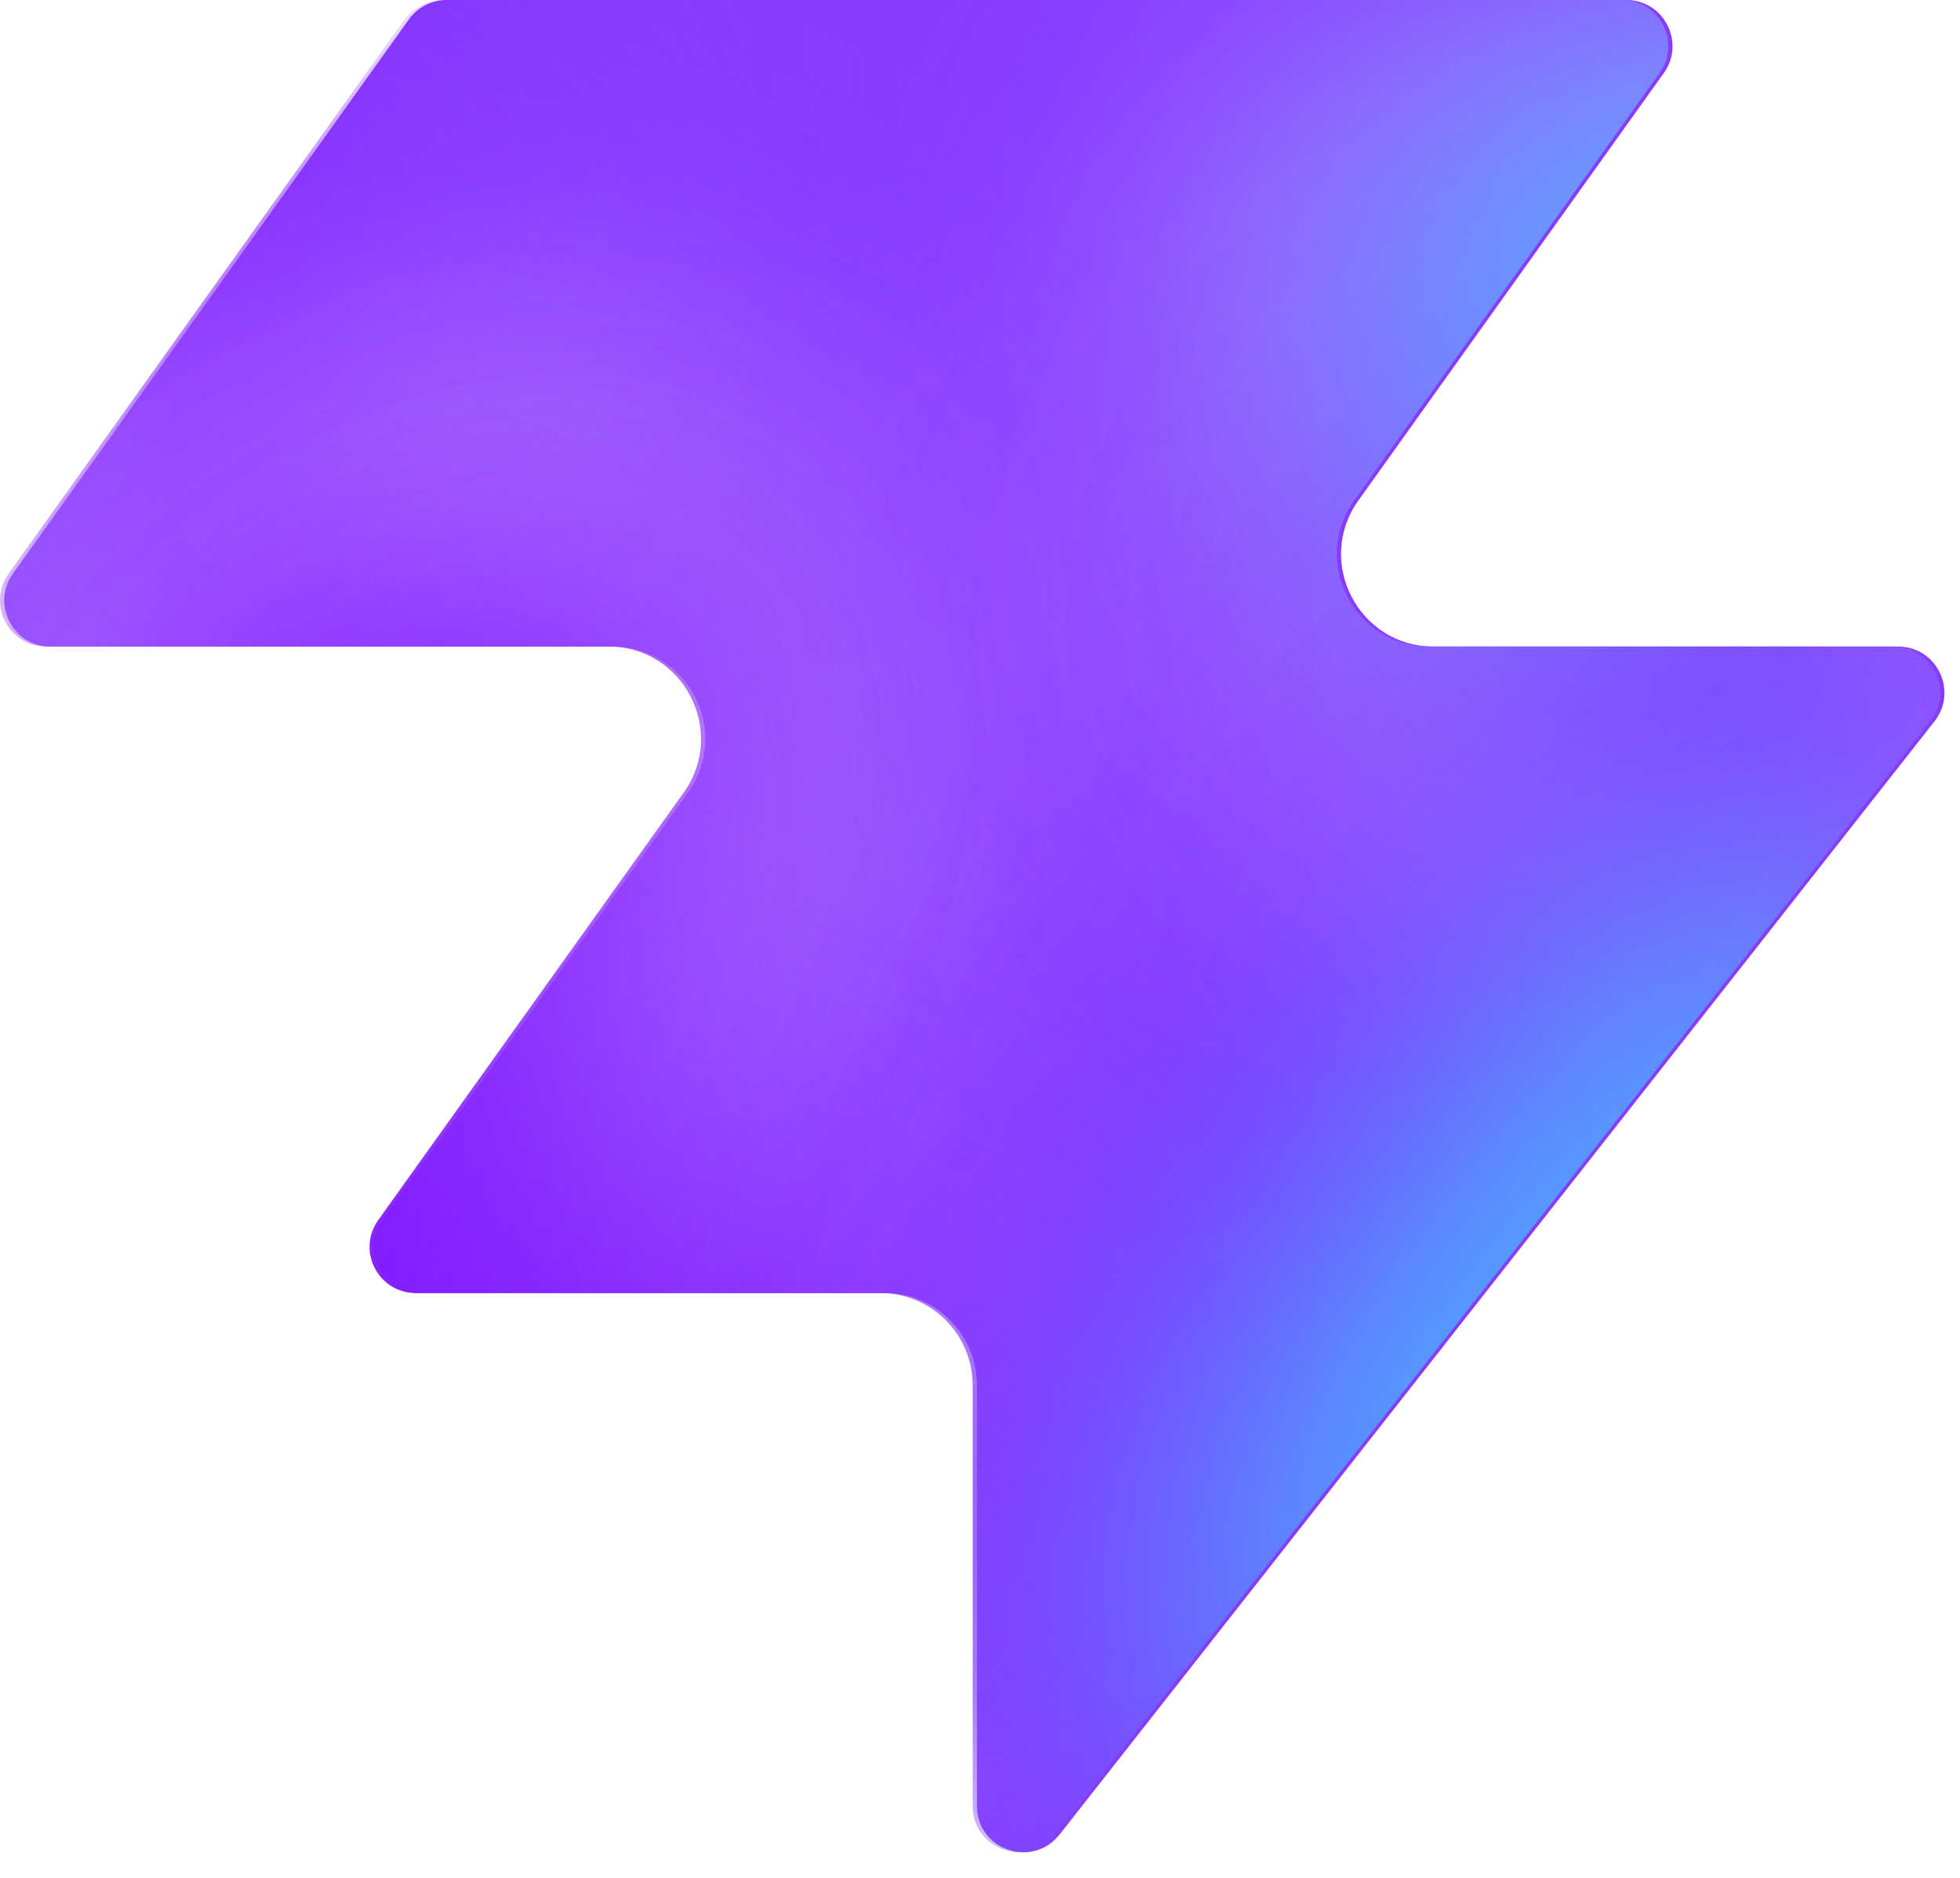
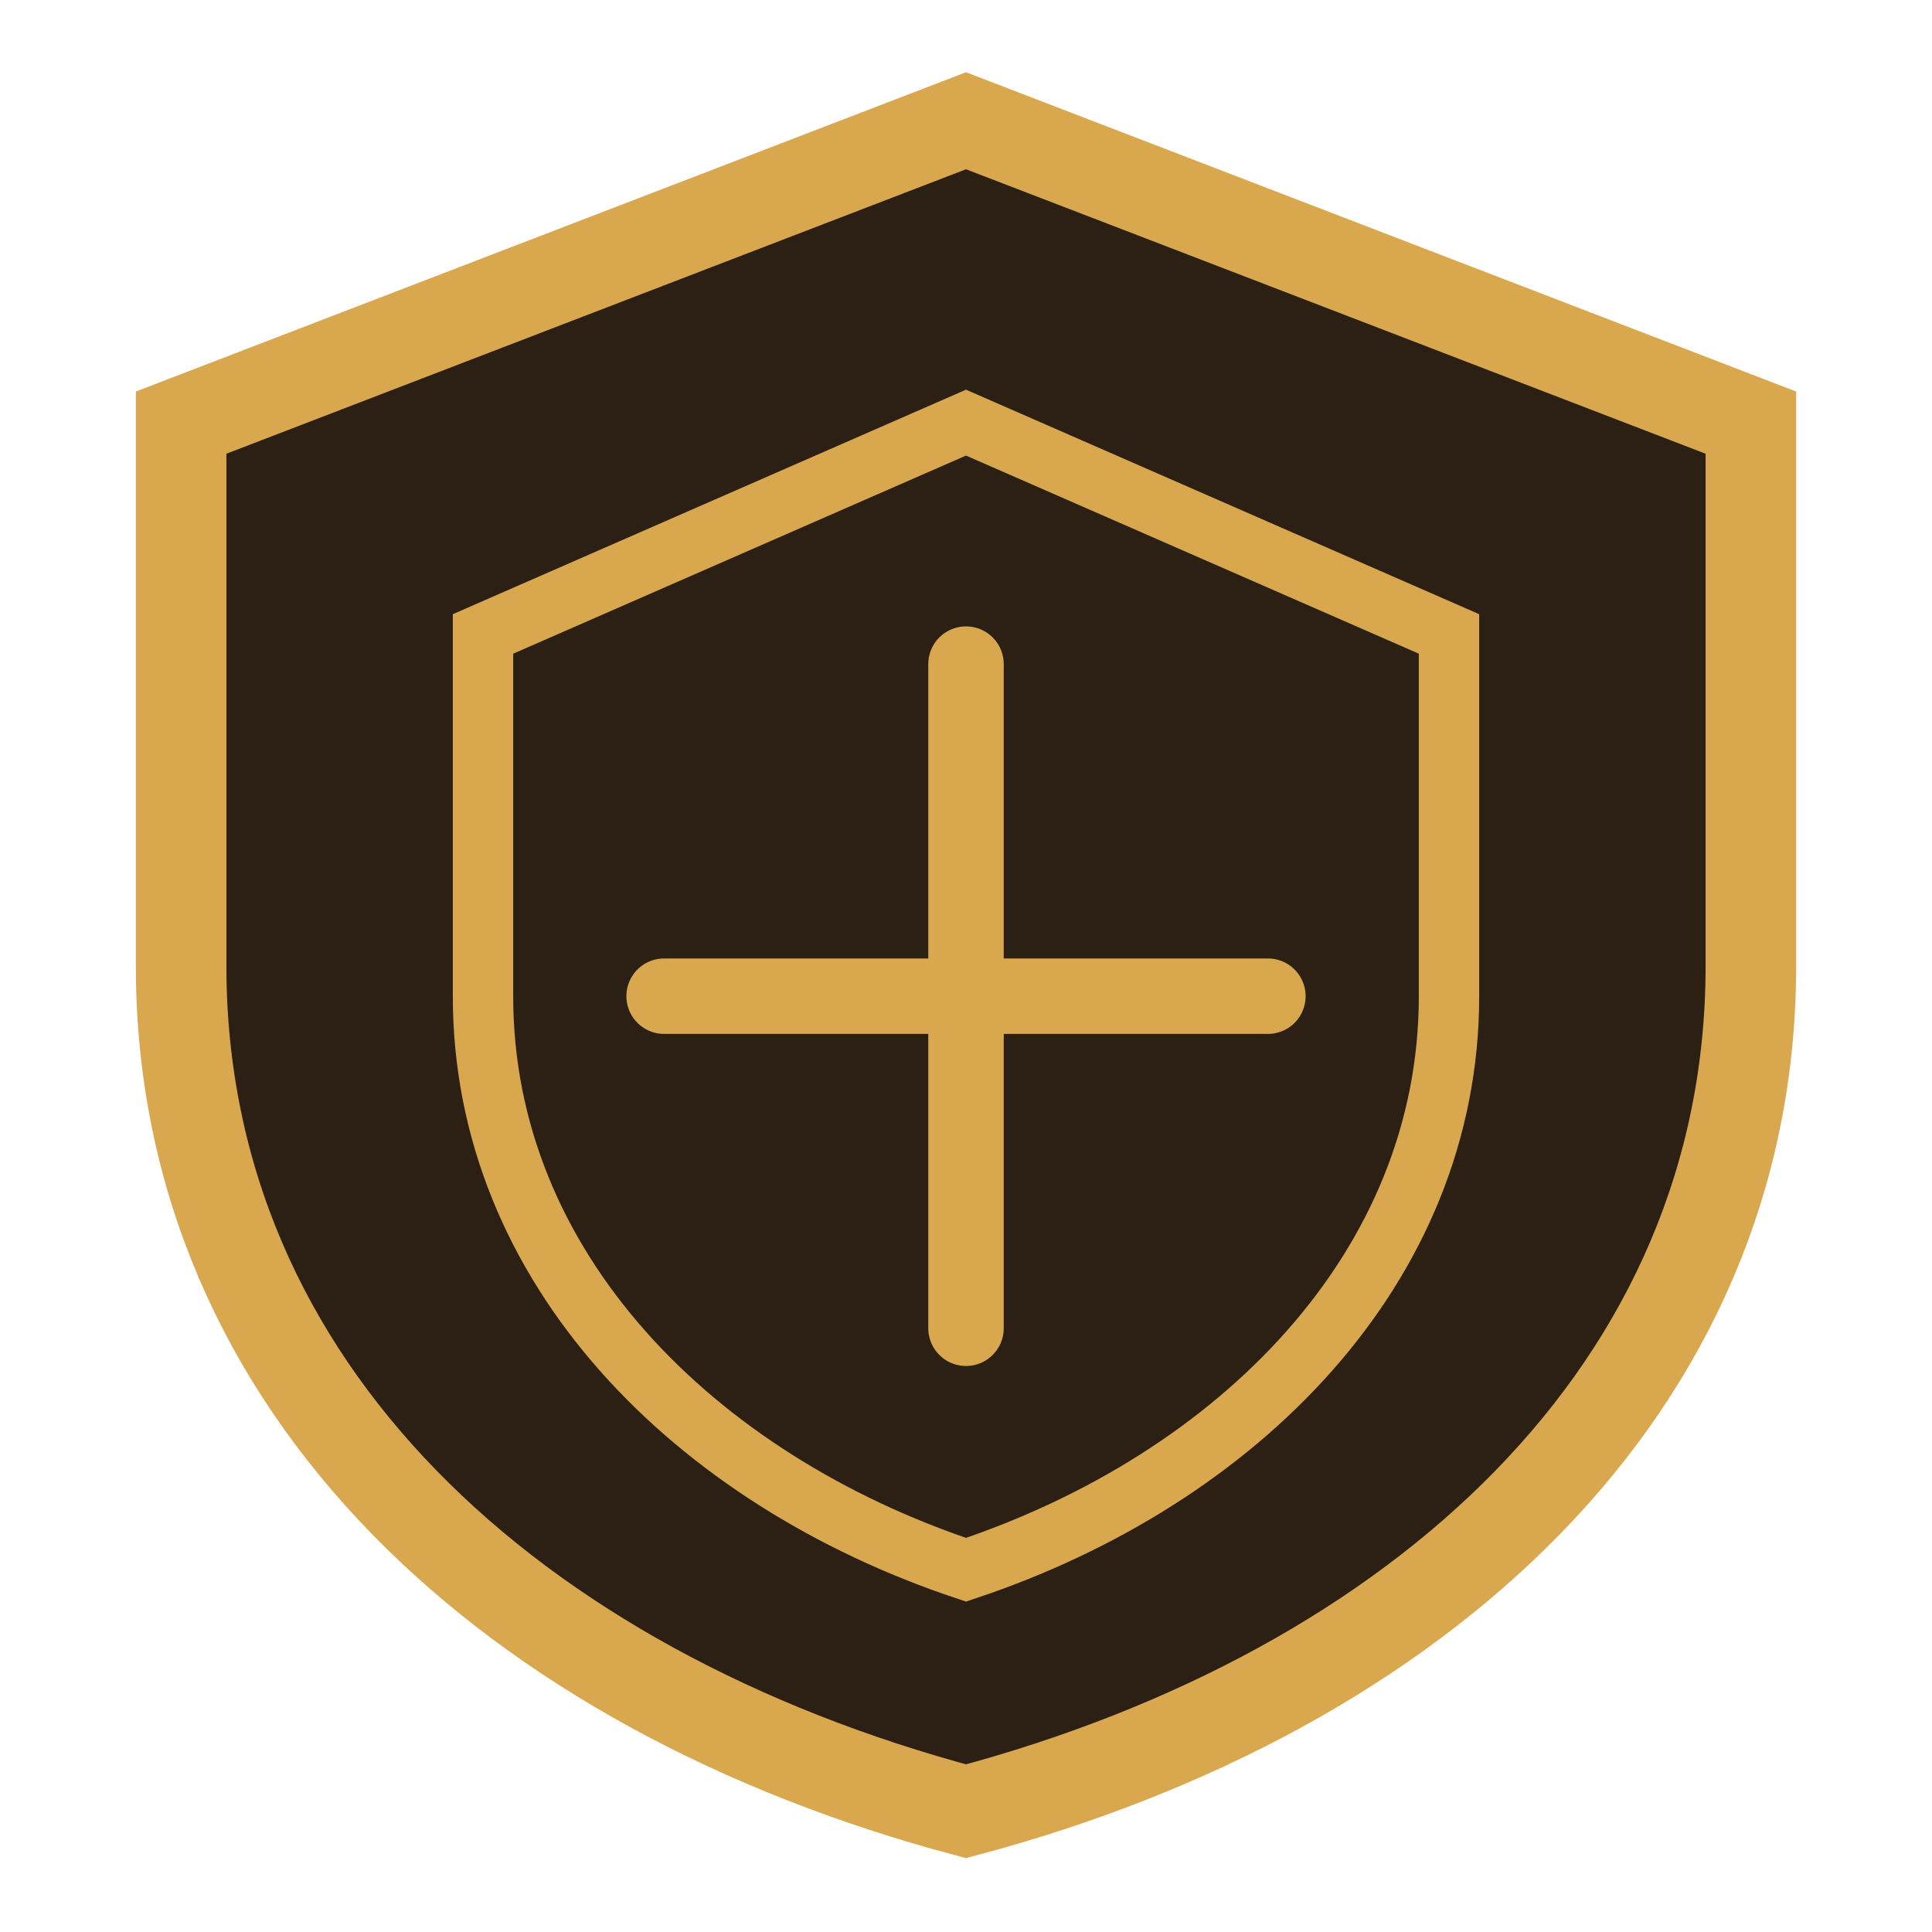
- <svg xmlns="http://www.w3.org/2000/svg" width="48" height="46" fill="none" viewBox="0 0 48 46">
-   <path fill="#863bff" d="M25.946 44.938c-.664.845-2.021.375-2.021-.698V33.937a2.26 2.26 0 0 0-2.262-2.262H10.287c-.92 0-1.456-1.04-.92-1.788l7.48-10.471c1.07-1.497 0-3.578-1.842-3.578H1.237c-.92 0-1.456-1.04-.92-1.788L10.013.474c.214-.297.556-.474.92-.474h28.894c.92 0 1.456 1.04.92 1.788l-7.48 10.471c-1.07 1.498 0 3.579 1.842 3.579h11.377c.943 0 1.473 1.088.89 1.83L25.947 44.94z" style="fill:#863bff;fill:color(display-p3 .525 .23 1);fill-opacity:1" />
-   <mask id="a" width="48" height="46" x="0" y="0" maskUnits="userSpaceOnUse" style="mask-type:alpha">
-     <path fill="#000" d="M25.842 44.938c-.664.844-2.021.375-2.021-.698V33.937a2.26 2.26 0 0 0-2.262-2.262H10.183c-.92 0-1.456-1.04-.92-1.788l7.48-10.471c1.07-1.498 0-3.579-1.842-3.579H1.133c-.92 0-1.456-1.04-.92-1.787L9.91.473c.214-.297.556-.474.92-.474h28.894c.92 0 1.456 1.04.92 1.788l-7.48 10.471c-1.07 1.498 0 3.578 1.842 3.578h11.377c.943 0 1.473 1.088.89 1.832L25.843 44.94z" style="fill:#000;fill-opacity:1" />
-   </mask>
-   <g mask="url(#a)">
-     <g filter="url(#b)">
-       <ellipse cx="5.508" cy="14.704" fill="#ede6ff" rx="5.508" ry="14.704" style="fill:#ede6ff;fill:color(display-p3 .927 .903 1);fill-opacity:1" transform="matrix(.00324 1 1 -.00324 -4.47 31.516)" />
-     </g>
-     <g filter="url(#c)">
-       <ellipse cx="10.399" cy="29.851" fill="#ede6ff" rx="10.399" ry="29.851" style="fill:#ede6ff;fill:color(display-p3 .927 .903 1);fill-opacity:1" transform="matrix(.00324 1 1 -.00324 -39.328 7.883)" />
-     </g>
-     <g filter="url(#d)">
-       <ellipse cx="5.508" cy="30.487" fill="#7e14ff" rx="5.508" ry="30.487" style="fill:#7e14ff;fill:color(display-p3 .492 .077 1);fill-opacity:1" transform="rotate(89.814 -25.913 -14.639)scale(1 -1)" />
-     </g>
-     <g filter="url(#e)">
-       <ellipse cx="5.508" cy="30.599" fill="#7e14ff" rx="5.508" ry="30.599" style="fill:#7e14ff;fill:color(display-p3 .492 .077 1);fill-opacity:1" transform="rotate(89.814 -32.644 -3.334)scale(1 -1)" />
-     </g>
-     <g filter="url(#f)">
-       <ellipse cx="5.508" cy="30.599" fill="#7e14ff" rx="5.508" ry="30.599" style="fill:#7e14ff;fill:color(display-p3 .492 .077 1);fill-opacity:1" transform="matrix(.00324 1 1 -.00324 -34.34 30.47)" />
-     </g>
-     <g filter="url(#g)">
-       <ellipse cx="14.072" cy="22.078" fill="#ede6ff" rx="14.072" ry="22.078" style="fill:#ede6ff;fill:color(display-p3 .927 .903 1);fill-opacity:1" transform="rotate(93.35 24.506 48.493)scale(-1 1)" />
-     </g>
-     <g filter="url(#h)">
-       <ellipse cx="3.47" cy="21.501" fill="#7e14ff" rx="3.47" ry="21.501" style="fill:#7e14ff;fill:color(display-p3 .492 .077 1);fill-opacity:1" transform="rotate(89.009 28.708 47.59)scale(-1 1)" />
-     </g>
-     <g filter="url(#i)">
-       <ellipse cx="3.47" cy="21.501" fill="#7e14ff" rx="3.47" ry="21.501" style="fill:#7e14ff;fill:color(display-p3 .492 .077 1);fill-opacity:1" transform="rotate(89.009 28.708 47.59)scale(-1 1)" />
-     </g>
-     <g filter="url(#j)">
-       <ellipse cx=".387" cy="8.972" fill="#7e14ff" rx="4.407" ry="29.108" style="fill:#7e14ff;fill:color(display-p3 .492 .077 1);fill-opacity:1" transform="rotate(39.51 .387 8.972)" />
-     </g>
-     <g filter="url(#k)">
-       <ellipse cx="47.523" cy="-6.092" fill="#7e14ff" rx="4.407" ry="29.108" style="fill:#7e14ff;fill:color(display-p3 .492 .077 1);fill-opacity:1" transform="rotate(37.892 47.523 -6.092)" />
-     </g>
-     <g filter="url(#l)">
-       <ellipse cx="41.412" cy="6.333" fill="#47bfff" rx="5.971" ry="9.665" style="fill:#47bfff;fill:color(display-p3 .28 .748 1);fill-opacity:1" transform="rotate(37.892 41.412 6.333)" />
-     </g>
-     <g filter="url(#m)">
-       <ellipse cx="-1.879" cy="38.332" fill="#7e14ff" rx="4.407" ry="29.108" style="fill:#7e14ff;fill:color(display-p3 .492 .077 1);fill-opacity:1" transform="rotate(37.892 -1.88 38.332)" />
-     </g>
-     <g filter="url(#n)">
-       <ellipse cx="-1.879" cy="38.332" fill="#7e14ff" rx="4.407" ry="29.108" style="fill:#7e14ff;fill:color(display-p3 .492 .077 1);fill-opacity:1" transform="rotate(37.892 -1.88 38.332)" />
-     </g>
-     <g filter="url(#o)">
-       <ellipse cx="35.651" cy="29.907" fill="#7e14ff" rx="4.407" ry="29.108" style="fill:#7e14ff;fill:color(display-p3 .492 .077 1);fill-opacity:1" transform="rotate(37.892 35.651 29.907)" />
-     </g>
-     <g filter="url(#p)">
-       <ellipse cx="38.418" cy="32.4" fill="#47bfff" rx="5.971" ry="15.297" style="fill:#47bfff;fill:color(display-p3 .28 .748 1);fill-opacity:1" transform="rotate(37.892 38.418 32.4)" />
-     </g>
-   </g>
-   <defs>
-     <filter id="b" width="60.045" height="41.654" x="-19.77" y="16.149" color-interpolation-filters="sRGB" filterUnits="userSpaceOnUse">
-       <feFlood flood-opacity="0" result="BackgroundImageFix" />
-       <feBlend in="SourceGraphic" in2="BackgroundImageFix" result="shape" />
-       <feGaussianBlur result="effect1_foregroundBlur_2002_17158" stdDeviation="7.659" />
-     </filter>
-     <filter id="c" width="90.34" height="51.437" x="-54.613" y="-7.533" color-interpolation-filters="sRGB" filterUnits="userSpaceOnUse">
-       <feFlood flood-opacity="0" result="BackgroundImageFix" />
-       <feBlend in="SourceGraphic" in2="BackgroundImageFix" result="shape" />
-       <feGaussianBlur result="effect1_foregroundBlur_2002_17158" stdDeviation="7.659" />
-     </filter>
-     <filter id="d" width="79.355" height="29.4" x="-49.64" y="2.03" color-interpolation-filters="sRGB" filterUnits="userSpaceOnUse">
-       <feFlood flood-opacity="0" result="BackgroundImageFix" />
-       <feBlend in="SourceGraphic" in2="BackgroundImageFix" result="shape" />
-       <feGaussianBlur result="effect1_foregroundBlur_2002_17158" stdDeviation="4.596" />
-     </filter>
-     <filter id="e" width="79.579" height="29.4" x="-45.045" y="20.029" color-interpolation-filters="sRGB" filterUnits="userSpaceOnUse">
-       <feFlood flood-opacity="0" result="BackgroundImageFix" />
-       <feBlend in="SourceGraphic" in2="BackgroundImageFix" result="shape" />
-       <feGaussianBlur result="effect1_foregroundBlur_2002_17158" stdDeviation="4.596" />
-     </filter>
-     <filter id="f" width="79.579" height="29.4" x="-43.513" y="21.178" color-interpolation-filters="sRGB" filterUnits="userSpaceOnUse">
-       <feFlood flood-opacity="0" result="BackgroundImageFix" />
-       <feBlend in="SourceGraphic" in2="BackgroundImageFix" result="shape" />
-       <feGaussianBlur result="effect1_foregroundBlur_2002_17158" stdDeviation="4.596" />
-     </filter>
-     <filter id="g" width="74.749" height="58.852" x="15.756" y="-17.901" color-interpolation-filters="sRGB" filterUnits="userSpaceOnUse">
-       <feFlood flood-opacity="0" result="BackgroundImageFix" />
-       <feBlend in="SourceGraphic" in2="BackgroundImageFix" result="shape" />
-       <feGaussianBlur result="effect1_foregroundBlur_2002_17158" stdDeviation="7.659" />
-     </filter>
-     <filter id="h" width="61.377" height="25.362" x="23.548" y="2.284" color-interpolation-filters="sRGB" filterUnits="userSpaceOnUse">
-       <feFlood flood-opacity="0" result="BackgroundImageFix" />
-       <feBlend in="SourceGraphic" in2="BackgroundImageFix" result="shape" />
-       <feGaussianBlur result="effect1_foregroundBlur_2002_17158" stdDeviation="4.596" />
-     </filter>
-     <filter id="i" width="61.377" height="25.362" x="23.548" y="2.284" color-interpolation-filters="sRGB" filterUnits="userSpaceOnUse">
-       <feFlood flood-opacity="0" result="BackgroundImageFix" />
-       <feBlend in="SourceGraphic" in2="BackgroundImageFix" result="shape" />
-       <feGaussianBlur result="effect1_foregroundBlur_2002_17158" stdDeviation="4.596" />
-     </filter>
-     <filter id="j" width="56.045" height="63.649" x="-27.636" y="-22.853" color-interpolation-filters="sRGB" filterUnits="userSpaceOnUse">
-       <feFlood flood-opacity="0" result="BackgroundImageFix" />
-       <feBlend in="SourceGraphic" in2="BackgroundImageFix" result="shape" />
-       <feGaussianBlur result="effect1_foregroundBlur_2002_17158" stdDeviation="4.596" />
-     </filter>
-     <filter id="k" width="54.814" height="64.646" x="20.116" y="-38.415" color-interpolation-filters="sRGB" filterUnits="userSpaceOnUse">
-       <feFlood flood-opacity="0" result="BackgroundImageFix" />
-       <feBlend in="SourceGraphic" in2="BackgroundImageFix" result="shape" />
-       <feGaussianBlur result="effect1_foregroundBlur_2002_17158" stdDeviation="4.596" />
-     </filter>
-     <filter id="l" width="33.541" height="35.313" x="24.641" y="-11.323" color-interpolation-filters="sRGB" filterUnits="userSpaceOnUse">
-       <feFlood flood-opacity="0" result="BackgroundImageFix" />
-       <feBlend in="SourceGraphic" in2="BackgroundImageFix" result="shape" />
-       <feGaussianBlur result="effect1_foregroundBlur_2002_17158" stdDeviation="4.596" />
-     </filter>
-     <filter id="m" width="54.814" height="64.646" x="-29.286" y="6.009" color-interpolation-filters="sRGB" filterUnits="userSpaceOnUse">
-       <feFlood flood-opacity="0" result="BackgroundImageFix" />
-       <feBlend in="SourceGraphic" in2="BackgroundImageFix" result="shape" />
-       <feGaussianBlur result="effect1_foregroundBlur_2002_17158" stdDeviation="4.596" />
-     </filter>
-     <filter id="n" width="54.814" height="64.646" x="-29.286" y="6.009" color-interpolation-filters="sRGB" filterUnits="userSpaceOnUse">
-       <feFlood flood-opacity="0" result="BackgroundImageFix" />
-       <feBlend in="SourceGraphic" in2="BackgroundImageFix" result="shape" />
-       <feGaussianBlur result="effect1_foregroundBlur_2002_17158" stdDeviation="4.596" />
-     </filter>
-     <filter id="o" width="54.814" height="64.646" x="8.244" y="-2.416" color-interpolation-filters="sRGB" filterUnits="userSpaceOnUse">
-       <feFlood flood-opacity="0" result="BackgroundImageFix" />
-       <feBlend in="SourceGraphic" in2="BackgroundImageFix" result="shape" />
-       <feGaussianBlur result="effect1_foregroundBlur_2002_17158" stdDeviation="4.596" />
-     </filter>
-     <filter id="p" width="39.409" height="43.623" x="18.713" y="10.588" color-interpolation-filters="sRGB" filterUnits="userSpaceOnUse">
-       <feFlood flood-opacity="0" result="BackgroundImageFix" />
-       <feBlend in="SourceGraphic" in2="BackgroundImageFix" result="shape" />
-       <feGaussianBlur result="effect1_foregroundBlur_2002_17158" stdDeviation="4.596" />
-     </filter>
-   </defs>
+ <svg xmlns="http://www.w3.org/2000/svg" viewBox="0 0 64 64">
+   <path d="M32 4 L58 14 V32 C58 46 47 56 32 60 C17 56 6 46 6 32 V14 Z" fill="#2b2013" stroke="#d9a84e" stroke-width="3" />
+   <path d="M32 14 L48 21 V33 C48 42 41 49 32 52 C23 49 16 42 16 33 V21 Z" fill="none" stroke="#d9a84e" stroke-width="2" />
+   <path d="M32 22 L32 44 M22 33 L42 33" stroke="#d9a84e" stroke-width="2.5" stroke-linecap="round" />
</svg>
